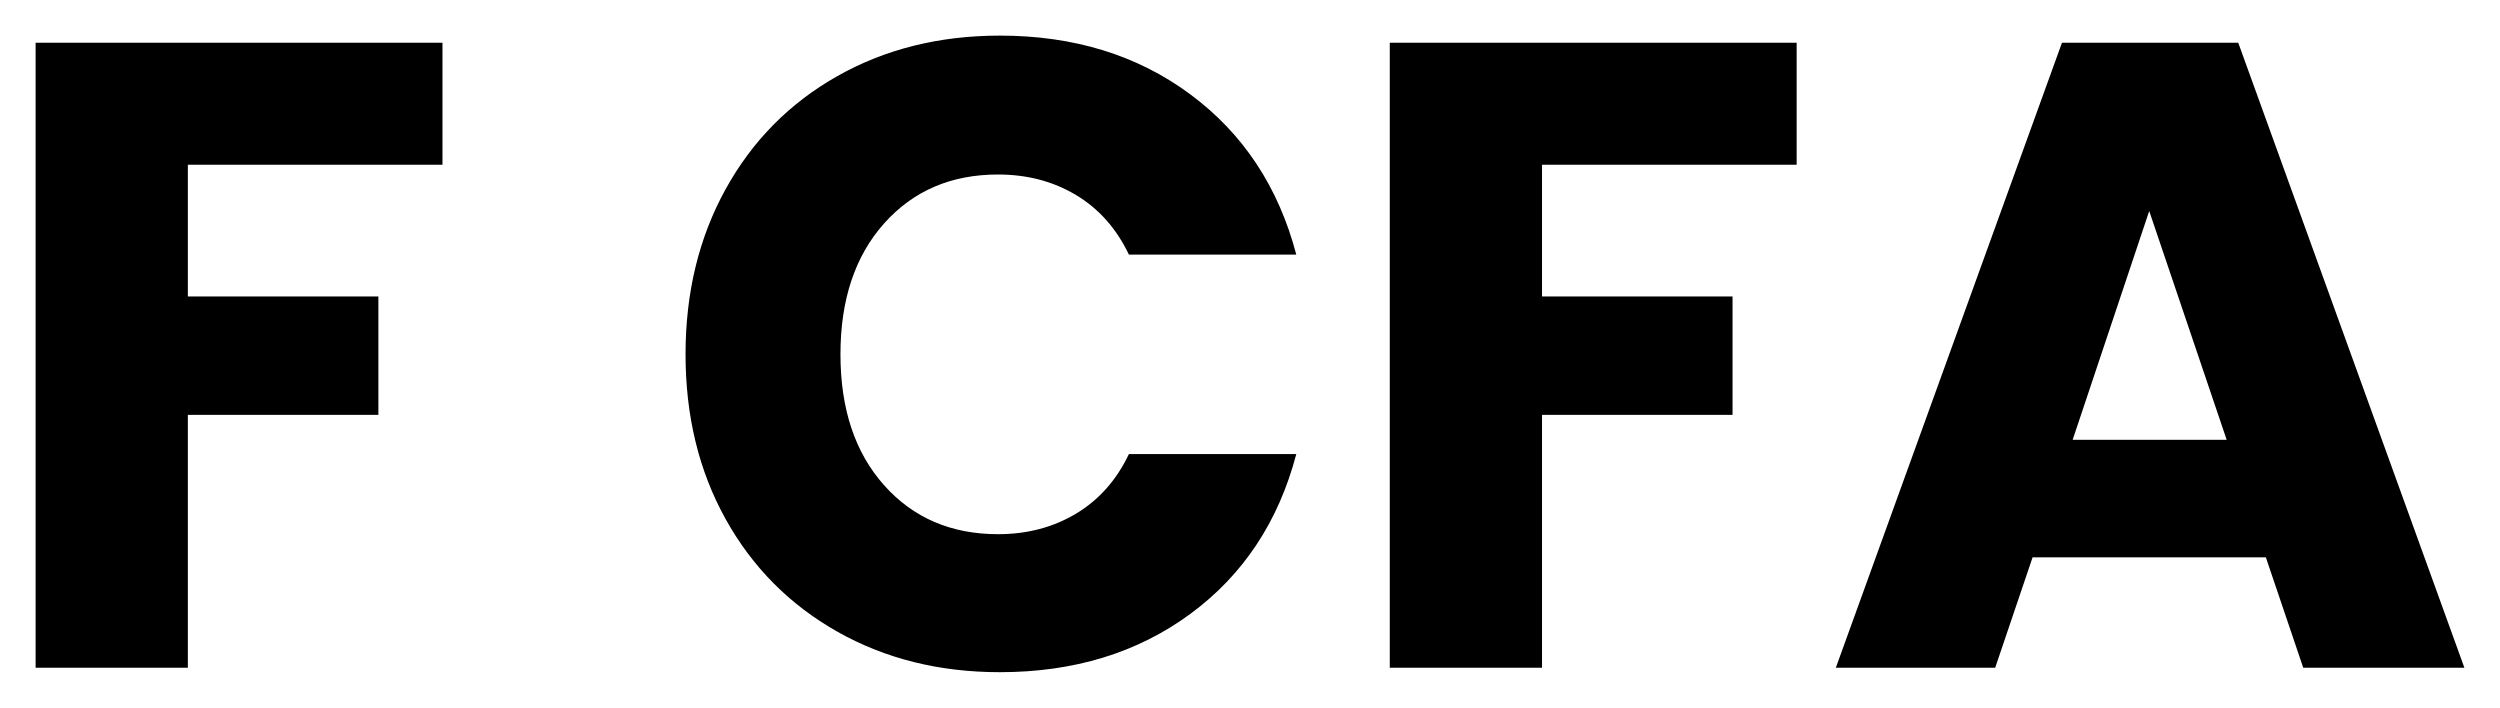
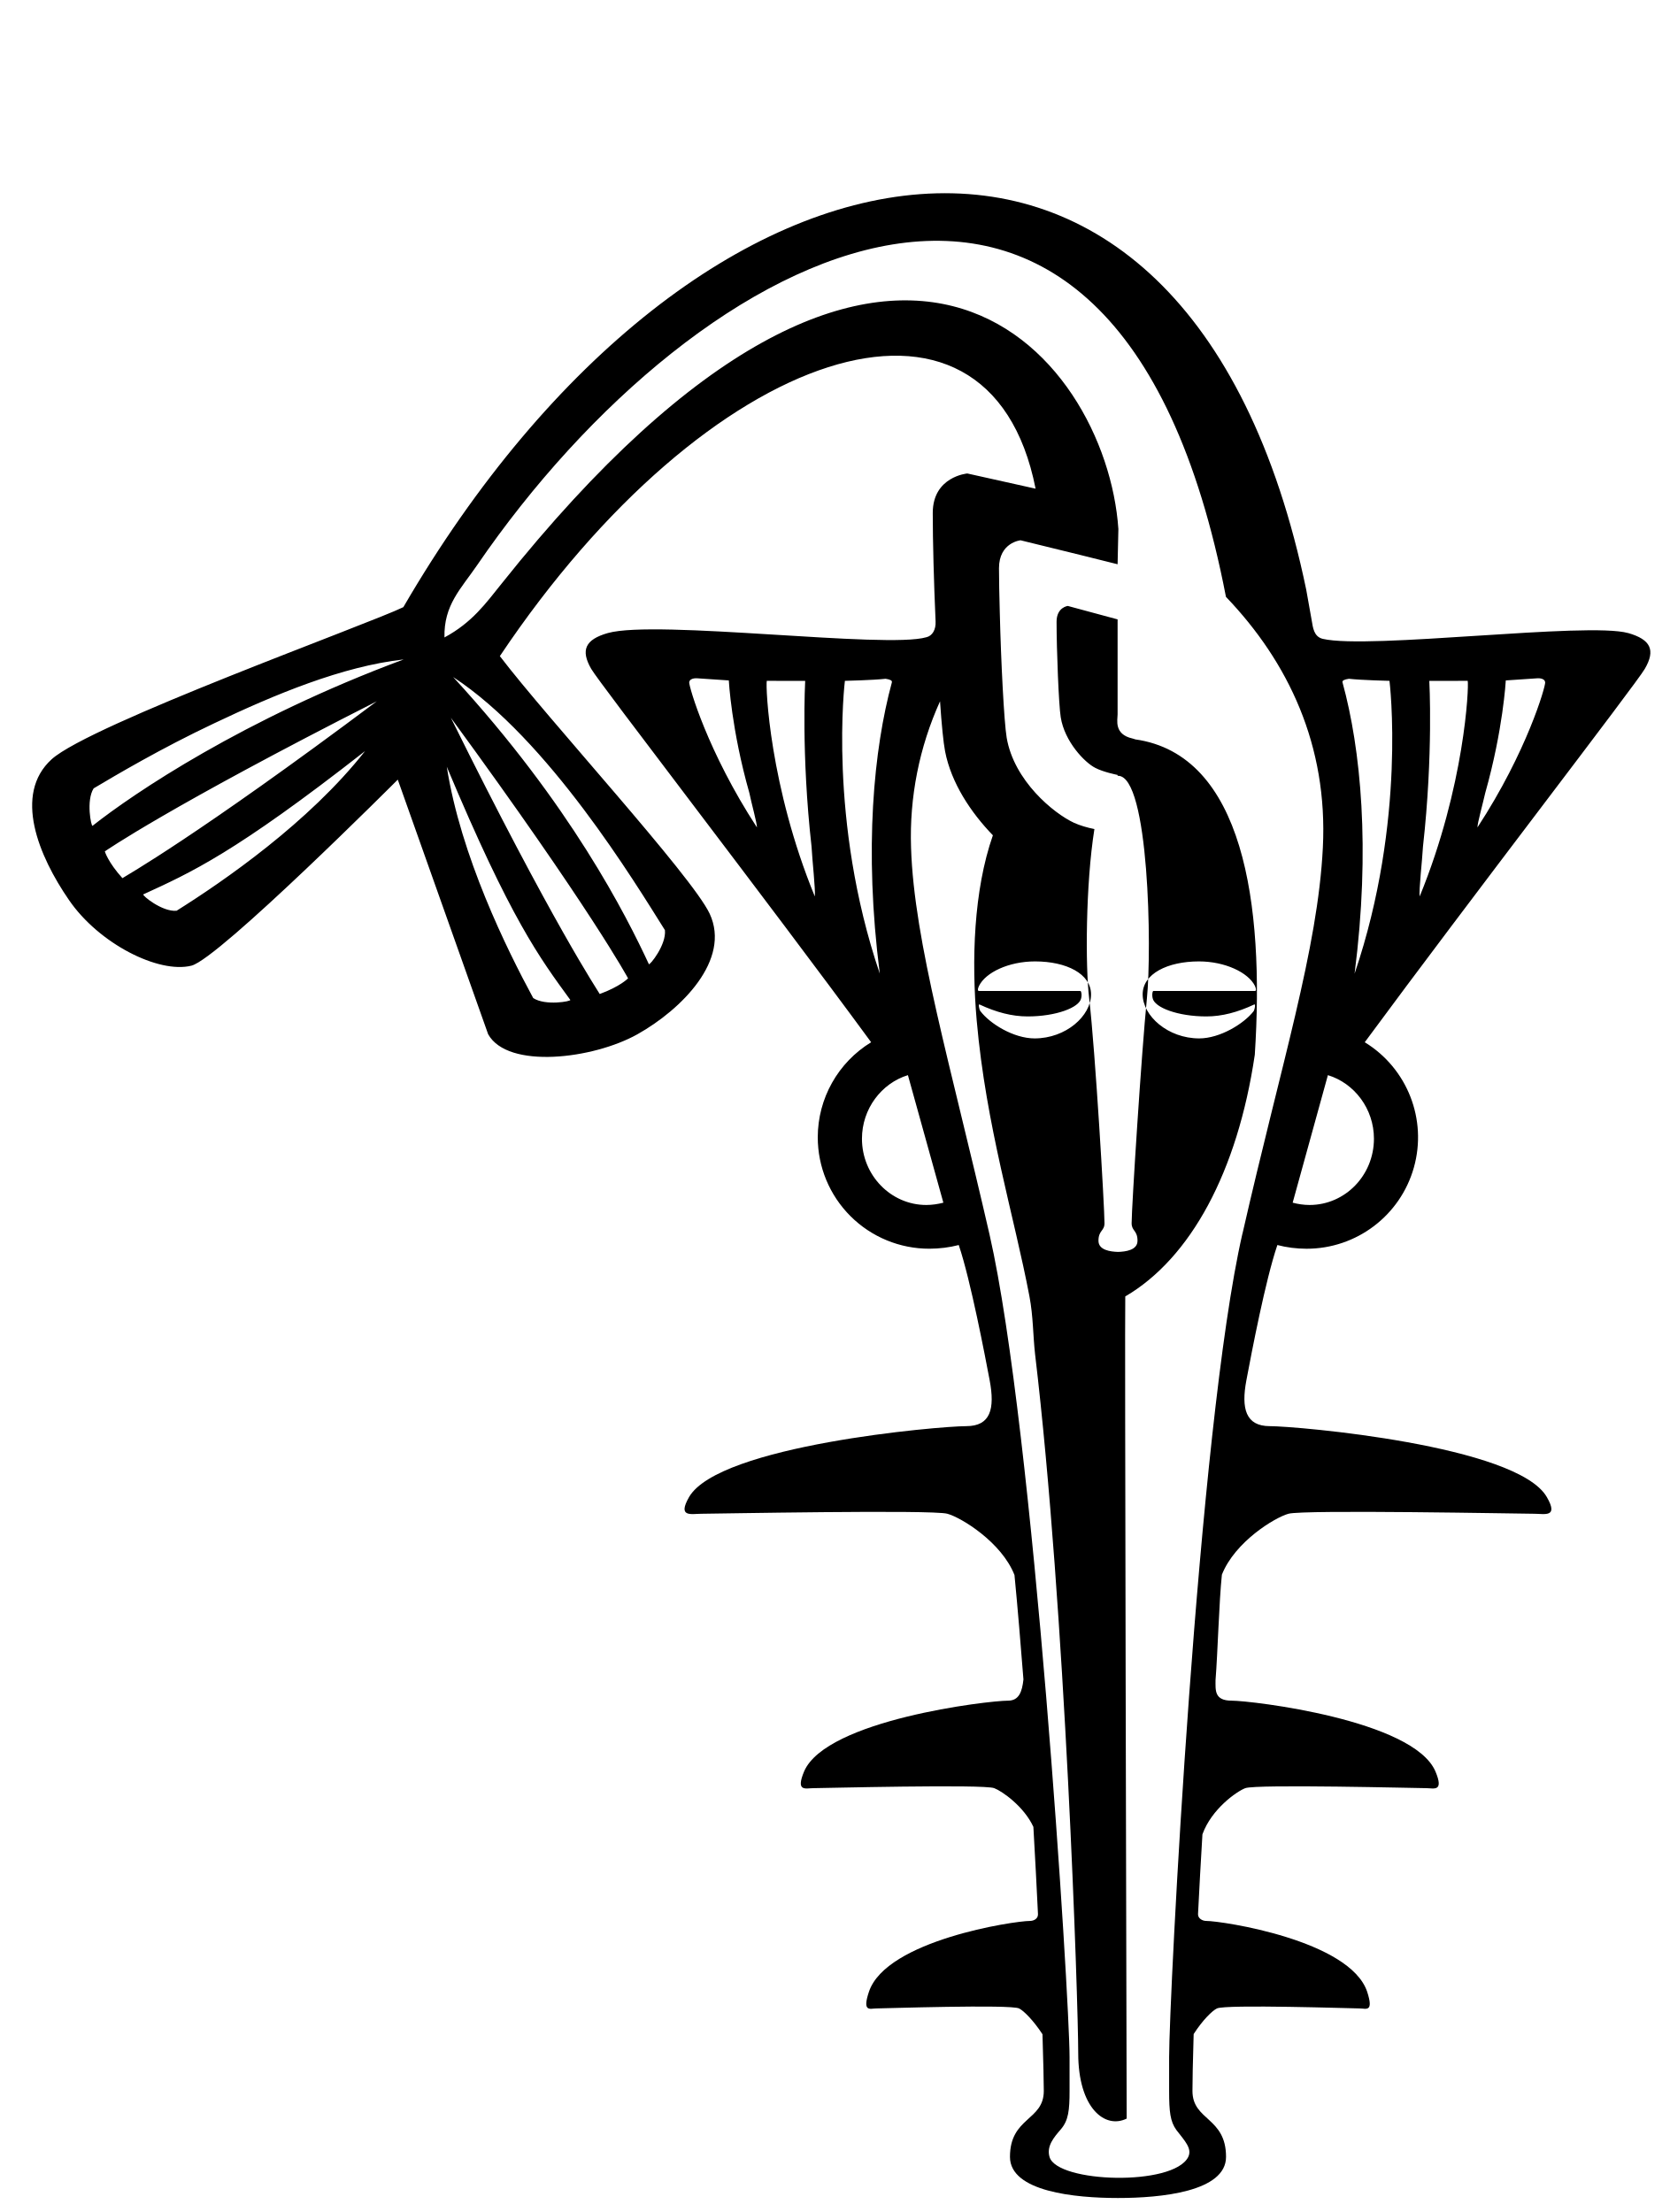
- <svg xmlns="http://www.w3.org/2000/svg" viewBox="2.2 -75 280.8 79.5">
-   <path fill="currentColor" d="M51.9-70.2v13.7H23.3v14.8h21.4v13.3H23.3V0H6.2v-70.2Zm62.6-.8q12.5 0 21.4 6.6t11.9 18H129q-2.1-4.4-5.95-6.7t-8.75-2.3q-7.9 0-12.8 5.5t-4.9 14.7 4.9 14.7 12.8 5.5q4.9 0 8.75-2.3T129-24h18.8q-3 11.4-11.9 17.95T114.5.5q-10.2 0-18.25-4.55T83.7-16.7t-4.5-18.5 4.5-18.55 12.55-12.7T114.5-71m89.5.8v13.7h-28.6v14.8h21.4v13.3h-21.4V0h-17.1v-70.2Zm52.7 57.8h-26.2L226.3 0h-17.9l25.4-70.2h19.8L279 0h-18.1Zm-4.4-13.2-8.7-25.7-8.6 25.7Z" />
+ <svg xmlns="http://www.w3.org/2000/svg" viewBox="11.5 -1 59.6 79">
+   <path fill="currentColor" fill-rule="evenodd" d="M69.637 21.61c-1.457-.41-9.25.593-10.907.206-.324-.078-.351-.421-.39-.636-.082-.47-.188-1.059-.2-1.121-4.257-20.48-21.761-17.395-32.238.625-1.23.601-11.172 4.18-12.558 5.433-1.38 1.254-.461 3.461.62 5.028 1.067 1.558 3.2 2.636 4.372 2.343.984-.25 7.367-6.644 7.367-6.644l3.227 9.093c.703 1.258 3.75.887 5.332 0 1.578-.886 3.343-2.66 2.578-4.304-.637-1.36-5.781-6.95-7.492-9.2 7.414-11.081 17.457-14.44 19.129-5.98l-2.438-.543s-1.234.106-1.234 1.41c0 1.02.039 2.461.101 3.871.016.297-.117.52-.328.567-1.426.422-9.633-.637-11.375-.149-.805.23-.98.606-.594 1.278.293.511 6.286 8.277 9.996 13.336a3.98 3.98 0 0 0-1.906 3.394 3.98 3.98 0 0 0 3.989 3.98q.543-.002 1.046-.132.005.005.004.015c.418 1.239.938 3.965 1.098 4.81.195 1.034.031 1.644-.836 1.644-.969 0-8.82.683-9.895 2.53-.425.743.075.599.446.599.375 0 8.261-.153 8.777 0 .496.136 1.934 1.015 2.395 2.187.12 1.23.222 2.492.32 3.73-.047.434-.156.758-.55.758-.716 0-6.49.684-7.282 2.528-.309.742.059.597.328.597.277 0 6.086-.148 6.461 0 .281.106 1.063.653 1.398 1.383.063 1.125.118 2.121.164 3.113.008.168-.152.246-.289.246-.562 0-5.128.688-5.746 2.528-.25.746.043.597.262.597.211 0 4.793-.152 5.098 0 .164.079.515.43.836.922.03 1.004.047 1.707.047 2.024 0 1.07-1.208.93-1.208 2.355 0 1.246 2.336 1.469 3.852 1.469h.008c1.52 0 3.855-.223 3.855-1.469 0-1.426-1.199-1.285-1.199-2.355 0-.317.012-1.024.043-2.031.316-.493.664-.836.832-.915.305-.152 4.879 0 5.102 0 .218 0 .504.149.261-.597-.62-1.84-5.183-2.528-5.746-2.528-.136 0-.3-.09-.293-.246.047-.921.094-1.816.157-2.847.324-.903 1.226-1.535 1.53-1.649.384-.148 6.188 0 6.466 0 .261 0 .636.145.324-.597-.785-1.844-6.566-2.528-7.277-2.528-.622 0-.575-.375-.575-.734.078-.973.125-2.8.227-3.766.465-1.175 1.887-2.039 2.375-2.175.527-.153 8.406 0 8.781 0 .367 0 .875.144.445-.598-1.062-1.848-8.93-2.531-9.89-2.531-.86 0-1.028-.625-.836-1.641.191-1.016.68-3.57 1.101-4.813.004-.003.004-.011.004-.015q.498.131 1.043.133a3.98 3.98 0 0 0 2.078-7.375c3.72-5.051 9.711-12.825 10-13.336.391-.672.211-1.047-.593-1.278M54.309 33.336c.93 0 1.761.394 2 .875.086.203-.008.18-.008.18h-3.625c-.047.062-.035.191-.02.257.067.34.91.653 1.918.653.559 0 1.117-.149 1.707-.426.063-.031.016.184-.015.234-.348.453-1.207.977-1.946.977-1.12 0-2.02-.805-2.02-1.574 0-.73.884-1.176 2.009-1.176m-5.852 0c-.937 0-1.766.394-2 .875-.094.203.008.18.008.18h3.617c.05.062.04.191.023.257-.062.34-.91.653-1.91.653-.566 0-1.125-.149-1.718-.426-.055-.031-.012.184.027.234.34.453 1.191.977 1.937.977 1.121 0 2.016-.805 2.016-1.574 0-.73-.875-1.176-2-1.176m-5.336-10.094c.156.024.246.059.223.133-.64 2.363-1.004 5.918-.43 10.398-1.863-5.488-1.246-10.457-1.246-10.457s.996-.023 1.453-.074m-6.695-.015 1.097.074s.09 1.754.735 4.023c.07.352.27 1.063.27 1.227-1.766-2.707-2.43-5.04-2.419-5.18.02-.183.317-.144.317-.144m3.824.09s-.145 2.609.227 5.917c.027.508.144 1.543.117 1.782-1.614-3.93-1.762-7.496-1.715-7.7Zm19.414-.075c-.156.024-.25.059-.227.133.649 2.363 1.004 5.918.43 10.398 1.867-5.488 1.246-10.457 1.246-10.457s-.996-.023-1.449-.074m6.695-.015-1.093.074s-.094 1.754-.735 4.023c-.078.352-.277 1.063-.277 1.227 1.77-2.707 2.433-5.04 2.418-5.18-.02-.183-.313-.144-.313-.144m-3.824.09s.145 2.609-.226 5.917c-.028.508-.149 1.543-.118 1.782 1.61-3.93 1.762-7.496 1.715-7.7Zm-4.879 18.636c.192.05.395.082.602.082 1.27 0 2.3-1.058 2.3-2.367 0-1.066-.695-1.98-1.644-2.27Zm-12.472 0c-.196.05-.399.082-.61.082-1.261 0-2.297-1.058-2.297-2.367 0-1.066.696-1.98 1.641-2.27Zm-30.38-13.46c1.47-1.161 5.4-3.821 11.11-5.942-2.191.246-4.598 1.25-6.766 2.281-1.902.898-3.511 1.852-4.304 2.324-.278.438-.086 1.375-.04 1.336m1.813 2.45c1.695-.778 3.25-1.465 7.918-5.118-2 2.547-5.058 4.653-6.73 5.703-.516.047-1.242-.554-1.188-.586m15.246 3.77c-1.097-1.508-2.12-2.863-4.41-8.328.5 3.195 2.145 6.523 3.086 8.262.434.285 1.36.117 1.324.066m-15.992-4.348c.086-.062 2.613-1.468 9.082-6.316-7.457 3.785-9.71 5.36-9.71 5.36s.109.382.628.956m18.797 3.07c-.8-1.722-2.8-5.703-6.988-10.253 3.406 2.226 6.496 7.347 7.562 9.039.055.527-.547 1.27-.574 1.215M32.914 34.5c-.05-.094-1.687-2.527-5.316-9.867 5.011 6.851 6.328 9.308 6.328 9.308s-.278.29-1.012.559m22.95 8.559c1.382-6.07 2.69-10.157 2.87-13.79.184-3.64-1.226-6.62-3.46-8.953-3.963-20.535-18.857-12.652-26.74-1.128-.578.843-1.191 1.421-1.164 2.578.992-.536 1.473-1.215 2.05-1.934 14-17.574 21.59-8.176 22.013-1.937l-.028 1.257-1.347-.336-2.118-.52s-.77.075-.77.997c0 .437.013.98.028 1.562.043 1.782.153 3.93.246 4.489.262 1.543 1.676 2.703 2.407 3.043.207.093.468.172.726.222-.316 1.98-.324 4.934-.187 6.043.222 1.938.547 7.457.547 8.035 0 .282-.215.25-.215.626 0 .335.425.39.699.398.273-.008.695-.063.695-.398 0-.376-.21-.344-.21-.626 0-.578.355-6.128.546-8.035.176-1.73.082-7.945-1.031-7.945h-.016v-.031c-.023-.004-.511-.102-.793-.25-.383-.192-1.101-.942-1.238-1.813-.07-.422-.148-2.41-.148-3.406 0-.523.402-.566.402-.566l1.777.48v3.395c0 .187-.14.71.532.859.046.008.066.023.097.031 3.86.547 4.621 5.867 4.27 11.262-.617 4.18-2.293 7.27-4.625 8.633-.024.937.043 25.324.05 29.363-.773.383-1.73-.371-1.73-2.336 0-1.781-.457-15.871-1.54-24.96-.077-.684-.065-1.352-.202-2.071-.543-2.863-1.551-6.082-1.883-9.852-.187-2.136-.113-4.636.578-6.613-.785-.812-1.488-1.867-1.707-3-.059-.305-.125-.957-.18-1.785a11.7 11.7 0 0 0-1.035 5.223c.106 3.382 1.414 7.761 2.805 13.832 1.582 6.941 2.855 27.265 2.855 29.367v1.207c0 .691-.039 1.05-.308 1.367-.246.285-.524.602-.406.996.285.922 4.41 1.05 4.949 0 .152-.305-.121-.578-.422-.969-.219-.304-.258-.648-.258-1.394v-1.207c0-2.102 1.027-22.469 2.617-29.41" />
</svg>
